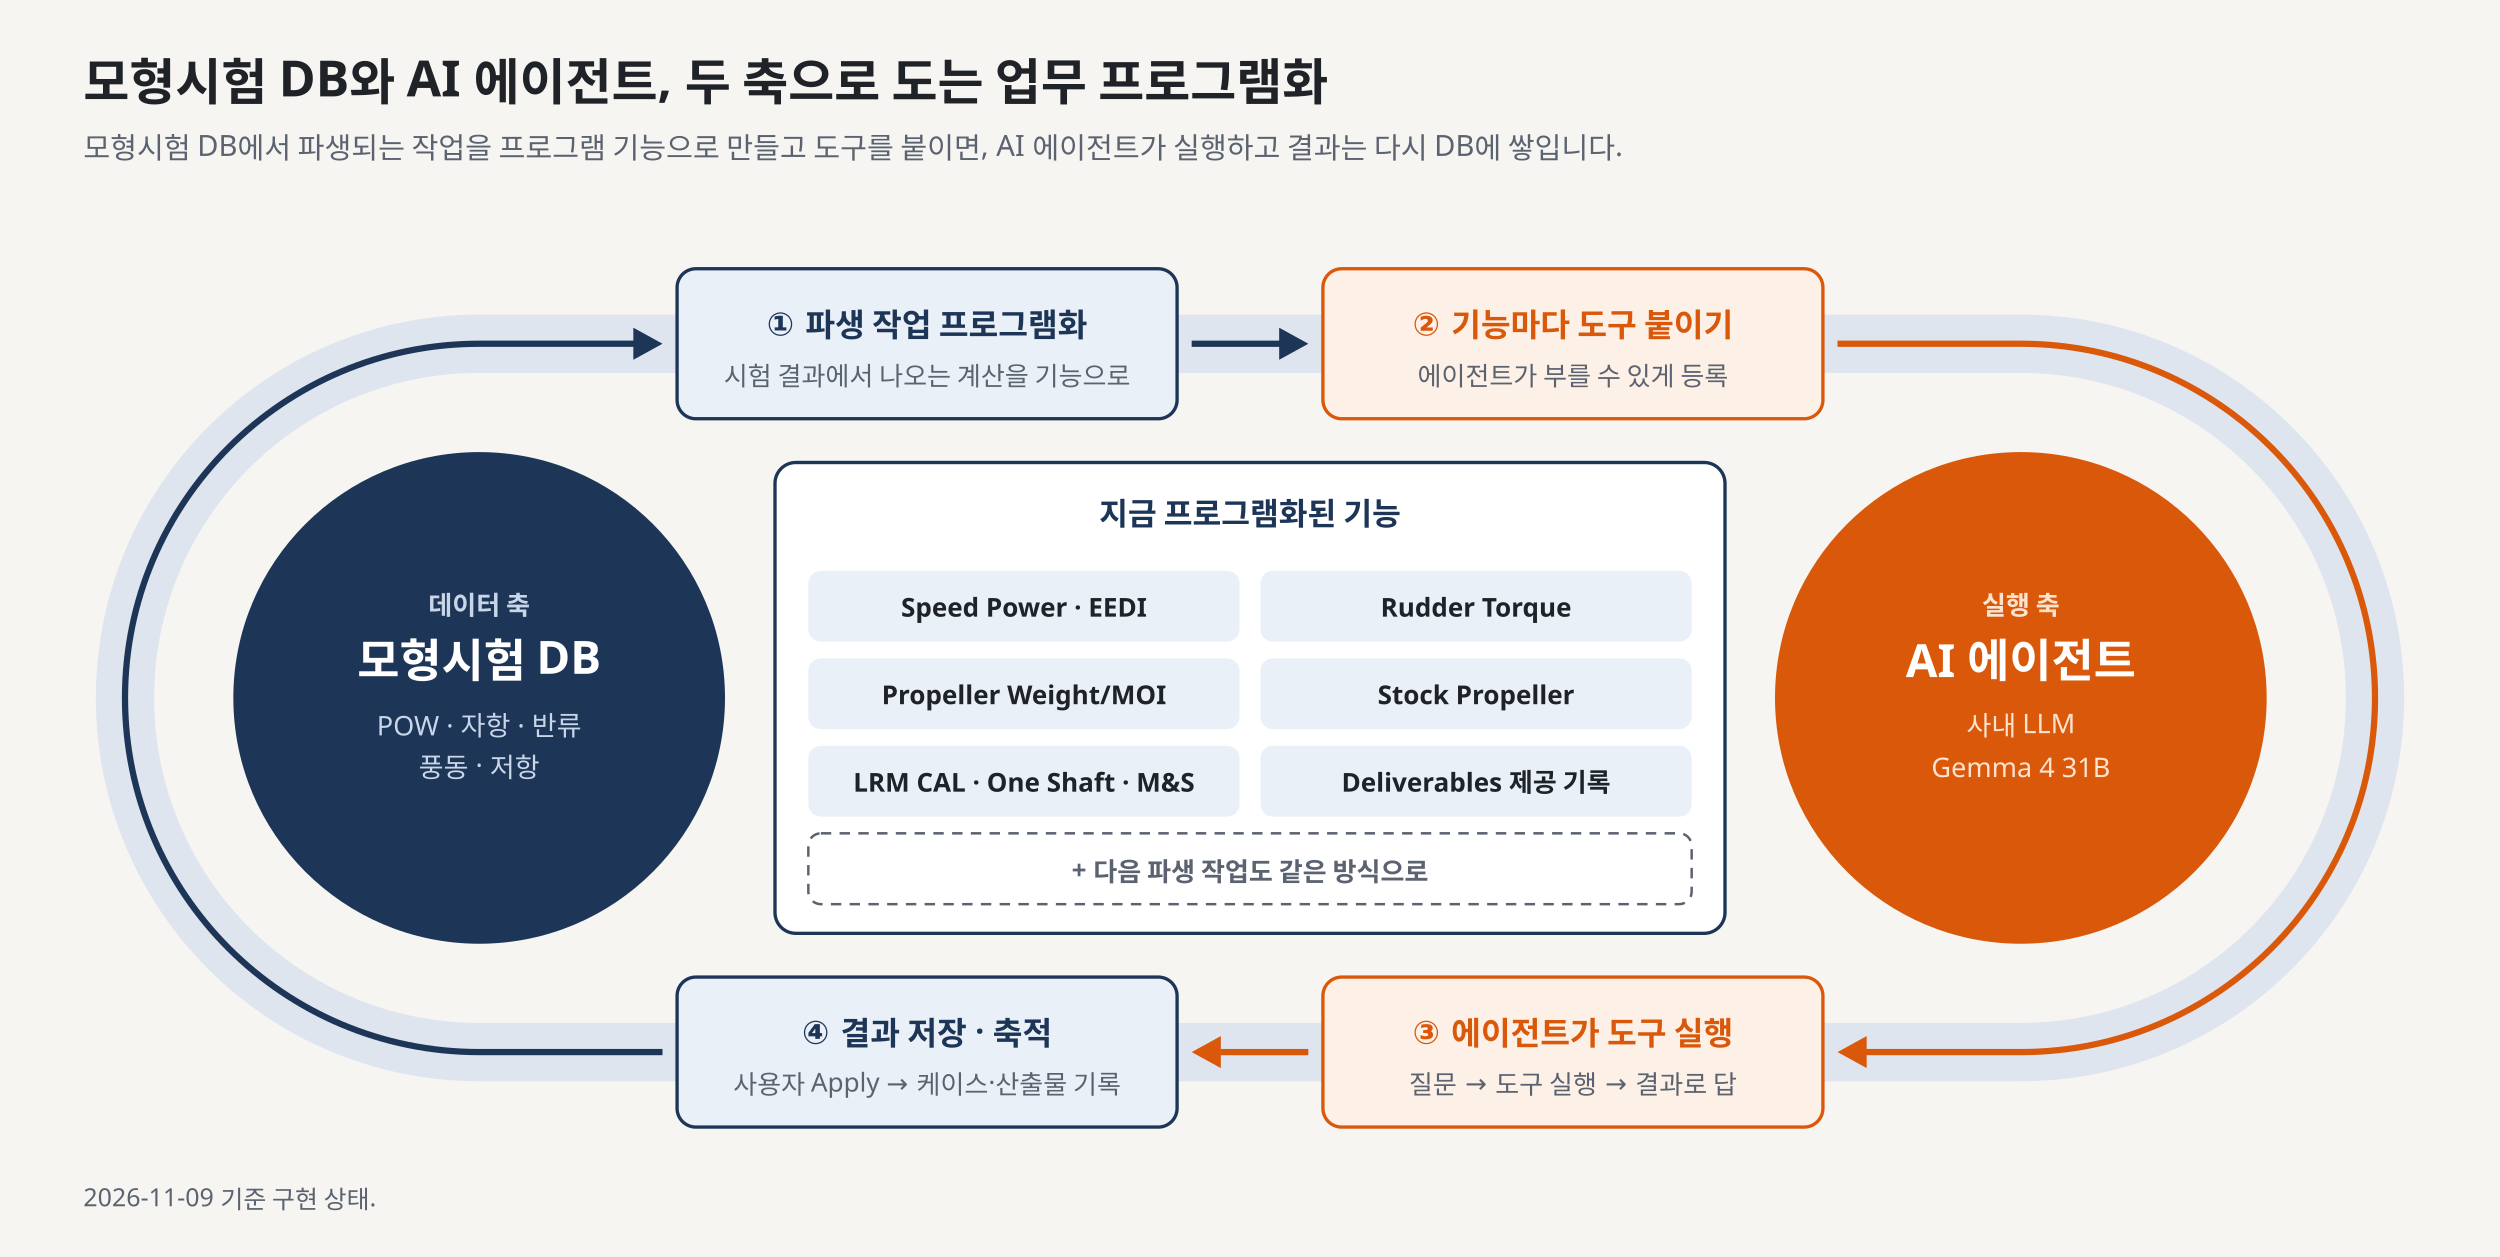
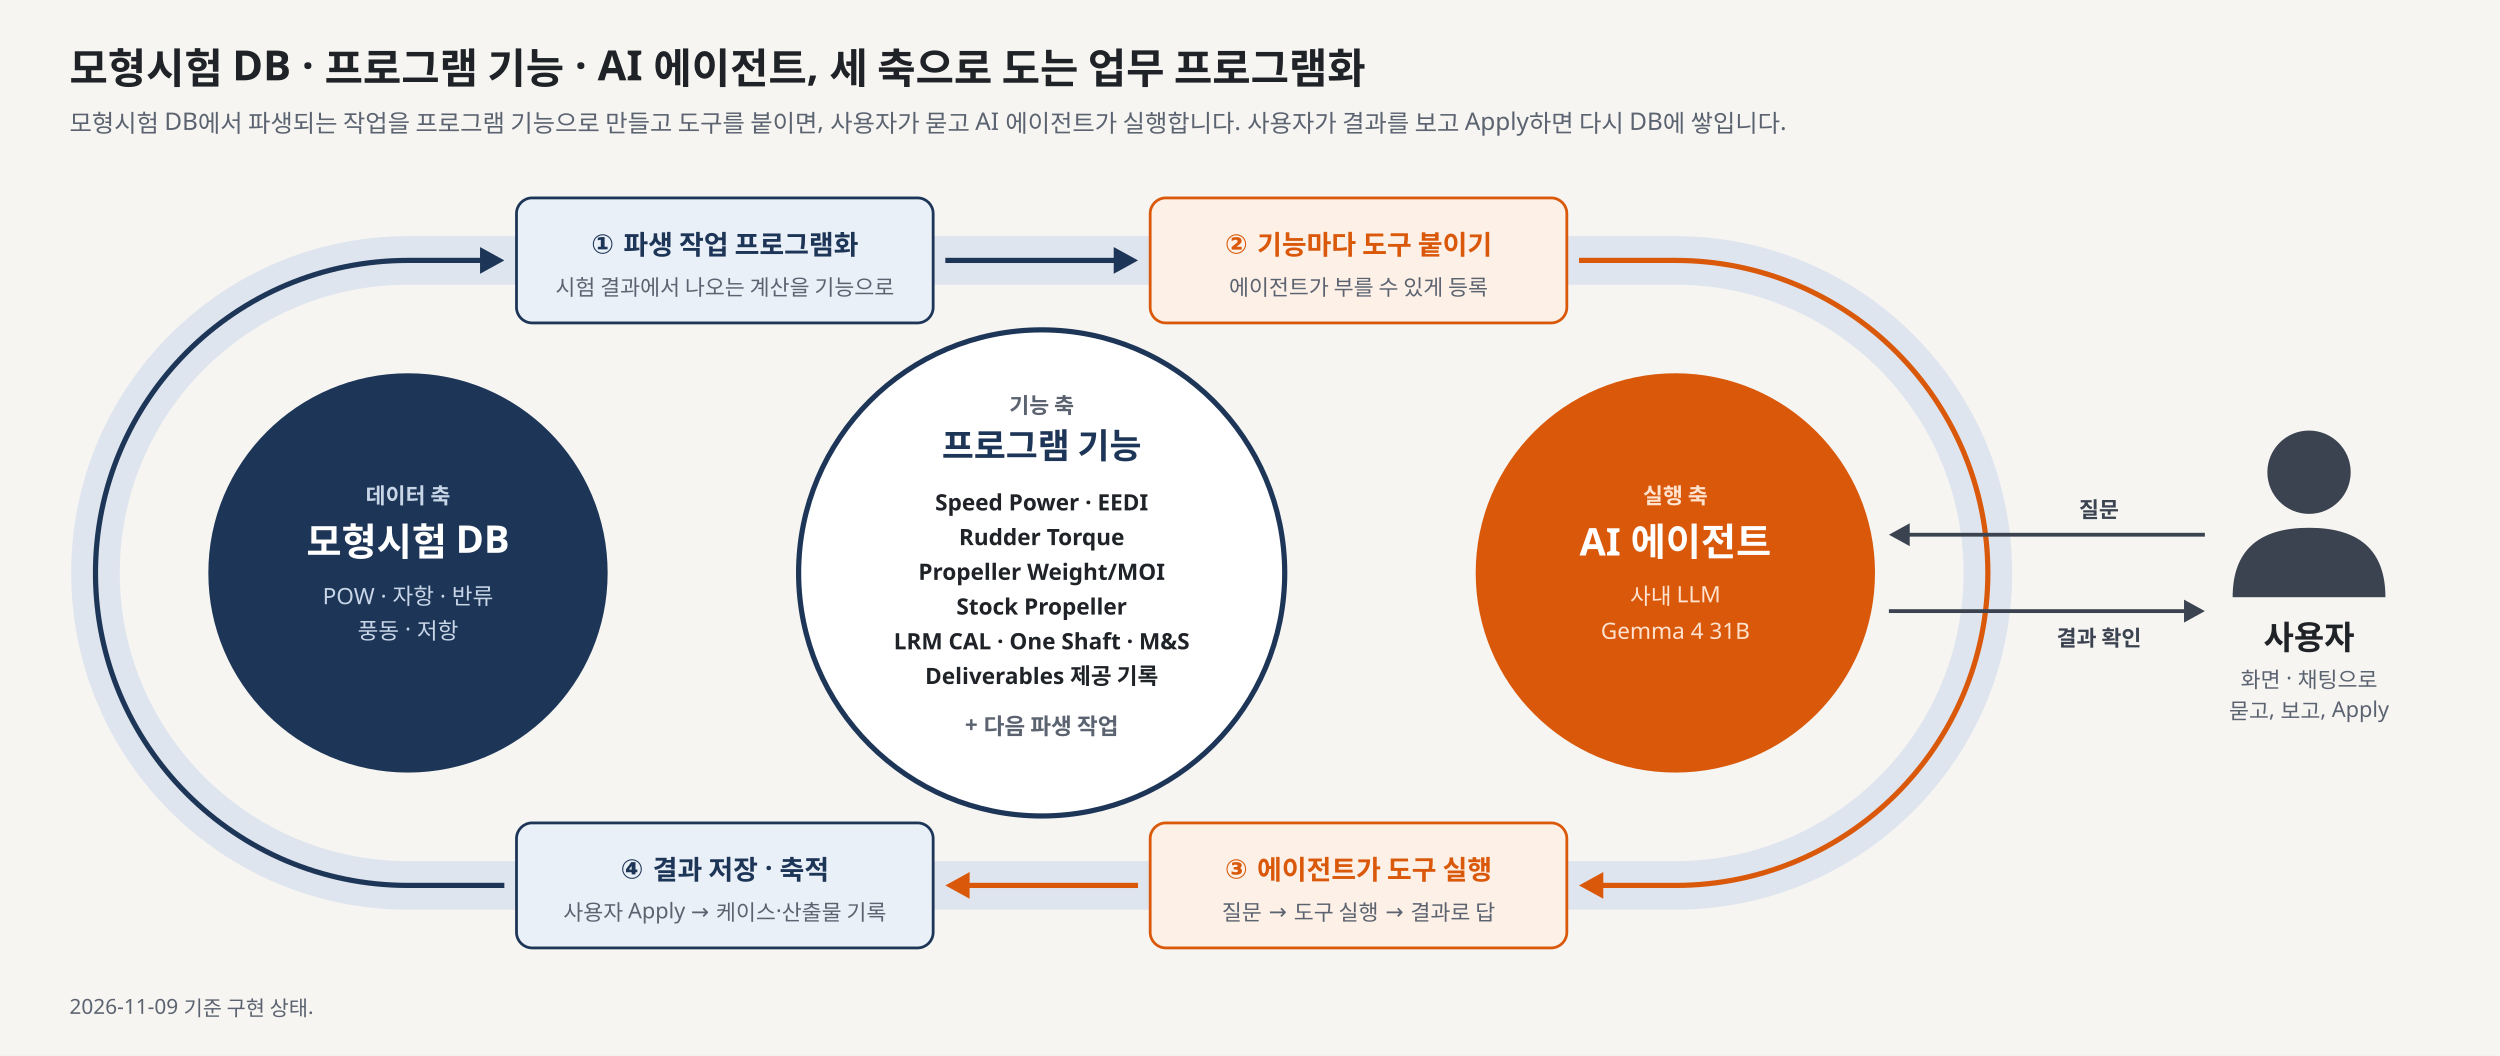
- <svg xmlns="http://www.w3.org/2000/svg" width="1200" height="603" viewBox="0 0 1200 603" font-family="'Malgun Gothic','Noto Sans KR','Apple SD Gothic Neo',sans-serif">
-   <rect x="0" y="0" width="1200" height="603" fill="#f6f5f2" />
-   <text x="40.0" y="48.0" font-size="24" fill="#1f2328" font-weight="700">모형시험 DB와 AI 에이전트, 두 축으로 도는 업무 프로그램화</text>
-   <text x="40.0" y="76.0" font-size="14" fill="#5b6370">모형시험 DB에서 파생되는 작업을 프로그램 기능으로 만들고 도구를 붙이면, AI 에이전트가 실행하고 결과는 다시 DB에 쌓입니다.</text>
-   <path d="M230,165 L970,165 A170,170 0 0 1 970,505 L230,505 A170,170 0 0 1 230,165 Z" fill="none" stroke="#dfe5ee" stroke-width="28" />
-   <path d="M318.0,505 L230,505 A170,170 0 0 1 230,165 L312.0,165" fill="none" stroke="#1d3557" stroke-width="3" />
-   <polygon points="318.0,165 304.0,157.3 304.0,172.7" fill="#1d3557" />
-   <path d="M572.0,165 L622.0,165" fill="none" stroke="#1d3557" stroke-width="3" />
-   <polygon points="628.0,165 614.0,157.3 614.0,172.7" fill="#1d3557" />
-   <path d="M882.0,165 L970,165 A170,170 0 0 1 970,505 L888.0,505" fill="none" stroke="#d9580a" stroke-width="3" />
-   <polygon points="882.0,505 896.0,497.3 896.0,512.7" fill="#d9580a" />
-   <path d="M628.0,505 L578.0,505" fill="none" stroke="#d9580a" stroke-width="3" />
-   <polygon points="572.0,505 586.0,497.3 586.0,512.7" fill="#d9580a" />
-   <circle cx="230" cy="335" r="118" fill="#1d3557" />
-   <text x="230.0" y="295.0" font-size="12.5" fill="#c9d6e8" font-weight="700" text-anchor="middle">데이터 축</text>
-   <text x="230.0" y="325.0" font-size="22" fill="#ffffff" font-weight="700" text-anchor="middle">모형시험 DB</text>
-   <text x="230.0" y="353.0" font-size="13" fill="#c9d6e8" text-anchor="middle">POW · 자항 · 반류</text>
-   <text x="230.0" y="373.0" font-size="13" fill="#c9d6e8" text-anchor="middle">풍동 · 저항</text>
-   <circle cx="970" cy="335" r="118" fill="#d9580a" />
-   <text x="970.0" y="295.0" font-size="12.5" fill="#ffe3cf" font-weight="700" text-anchor="middle">실행 축</text>
-   <text x="970.0" y="325.0" font-size="22" fill="#ffffff" font-weight="700" text-anchor="middle">AI 에이전트</text>
-   <text x="970.0" y="353.0" font-size="13" fill="#ffe3cf" text-anchor="middle">사내 LLM</text>
-   <text x="970.0" y="373.0" font-size="13" fill="#ffe3cf" text-anchor="middle">Gemma 4 31B</text>
-   <rect x="325.0" y="129.0" width="240" height="72" rx="9" fill="#eaf0f8" stroke="#1d3557" stroke-width="1.6" />
-   <text x="445.0" y="161.0" font-size="15.5" fill="#1d3557" font-weight="700" text-anchor="middle">① 파생 작업 프로그램화</text>
-   <text x="445.0" y="185.0" font-size="12.5" fill="#5b6370" text-anchor="middle">시험 결과에서 나오는 계산을 기능으로</text>
-   <rect x="635.0" y="129.0" width="240" height="72" rx="9" fill="#fdf0e6" stroke="#d9580a" stroke-width="1.6" />
-   <text x="755.0" y="161.0" font-size="15.5" fill="#d9580a" font-weight="700" text-anchor="middle">② 기능마다 도구 붙이기</text>
-   <text x="755.0" y="185.0" font-size="12.5" fill="#5b6370" text-anchor="middle">에이전트가 부를 수 있게 등록</text>
-   <rect x="635.0" y="469.0" width="240" height="72" rx="9" fill="#fdf0e6" stroke="#d9580a" stroke-width="1.6" />
-   <text x="755.0" y="501.0" font-size="15.5" fill="#d9580a" font-weight="700" text-anchor="middle">③ 에이전트가 도구 실행</text>
-   <text x="755.0" y="525.0" font-size="12.5" fill="#5b6370" text-anchor="middle">질문 → 도구 실행 → 결과로 답</text>
-   <rect x="325.0" y="469.0" width="240" height="72" rx="9" fill="#eaf0f8" stroke="#1d3557" stroke-width="1.6" />
-   <text x="445.0" y="501.0" font-size="15.5" fill="#1d3557" font-weight="700" text-anchor="middle">④ 결과 저장 · 축적</text>
-   <text x="445.0" y="525.0" font-size="12.5" fill="#5b6370" text-anchor="middle">사용자 Apply → 케이스·산출물 기록</text>
-   <rect x="372.0" y="222.0" width="456" height="226" rx="10" fill="#ffffff" stroke="#1d3557" stroke-width="1.6" />
-   <text x="600.0" y="252.0" font-size="15" fill="#1d3557" font-weight="700" text-anchor="middle">지금 프로그램화된 기능</text>
-   <rect x="388.0" y="274.0" width="207.0" height="34" rx="6" fill="#eaf0f8" />
-   <text x="491.5" y="296.0" font-size="12.5" fill="#1f2328" font-weight="600" text-anchor="middle">Speed Power · EEDI</text>
-   <rect x="605.0" y="274.0" width="207.0" height="34" rx="6" fill="#eaf0f8" />
-   <text x="708.5" y="296.0" font-size="12.5" fill="#1f2328" font-weight="600" text-anchor="middle">Rudder Torque</text>
-   <rect x="388.0" y="316.0" width="207.0" height="34" rx="6" fill="#eaf0f8" />
-   <text x="491.5" y="338.0" font-size="12.5" fill="#1f2328" font-weight="600" text-anchor="middle">Propeller Weight/MOI</text>
-   <rect x="605.0" y="316.0" width="207.0" height="34" rx="6" fill="#eaf0f8" />
-   <text x="708.5" y="338.0" font-size="12.5" fill="#1f2328" font-weight="600" text-anchor="middle">Stock Propeller</text>
-   <rect x="388.0" y="358.0" width="207.0" height="34" rx="6" fill="#eaf0f8" />
-   <text x="491.5" y="380.0" font-size="12.5" fill="#1f2328" font-weight="600" text-anchor="middle">LRM CAL · One Shaft · M&amp;S</text>
-   <rect x="605.0" y="358.0" width="207.0" height="34" rx="6" fill="#eaf0f8" />
-   <text x="708.5" y="380.0" font-size="12.5" fill="#1f2328" font-weight="600" text-anchor="middle">Deliverables 제공 기록</text>
-   <rect x="388.0" y="400.0" width="424" height="34" rx="6" fill="#ffffff" stroke="#5b6370" stroke-width="1.2" stroke-dasharray="5 4" />
-   <text x="600.0" y="422.0" font-size="12.5" fill="#5b6370" font-weight="700" text-anchor="middle">+ 다음 파생 작업도 같은 방식으로</text>
-   <text x="40.0" y="579.0" font-size="12" fill="#5b6370">2026-11-09 기준 구현 상태.</text>
+ <svg xmlns="http://www.w3.org/2000/svg" width="1440" height="608" viewBox="0 0 1440 608" font-family="'Malgun Gothic','Noto Sans KR','Apple SD Gothic Neo',sans-serif">
+   <rect x="0" y="0" width="1440" height="608" fill="#f6f5f2" />
+   <text x="40.0" y="48.0" font-size="24" fill="#1f2328" font-weight="700">모형시험 DB · 프로그램 기능 · AI 에이전트, 세 축으로 도는 업무 프로그램화</text>
+   <text x="40.0" y="76.0" font-size="14" fill="#5b6370">모형시험 DB에서 파생되는 작업을 프로그램 기능으로 만들고 도구를 붙이면, 사용자가 묻고 AI 에이전트가 실행합니다. 사용자가 결과를 보고 Apply하면 다시 DB에 쌓입니다.</text>
+   <path d="M235,150 L965,150 A180,180 0 0 1 965,510 L235,510 A180,180 0 0 1 235,150 Z" fill="none" stroke="#dfe5ee" stroke-width="28" />
+   <path d="M290.5,510 L235,510 A180,180 0 0 1 235,150 L284.5,150" fill="none" stroke="#1d3557" stroke-width="3" />
+   <polygon points="290.5,150 276.5,142.3 276.5,157.7" fill="#1d3557" />
+   <path d="M544.5,150 L649.5,150" fill="none" stroke="#1d3557" stroke-width="3" />
+   <polygon points="655.5,150 641.5,142.3 641.5,157.7" fill="#1d3557" />
+   <path d="M909.5,150 L965,150 A180,180 0 0 1 965,510 L915.5,510" fill="none" stroke="#d9580a" stroke-width="3" />
+   <polygon points="909.5,510 923.5,502.3 923.5,517.7" fill="#d9580a" />
+   <path d="M655.5,510 L550.5,510" fill="none" stroke="#d9580a" stroke-width="3" />
+   <polygon points="544.5,510 558.5,502.3 558.5,517.7" fill="#d9580a" />
+   <circle cx="235" cy="330" r="115" fill="#1d3557" />
+   <text x="235.0" y="290.0" font-size="12.5" fill="#c9d6e8" font-weight="700" text-anchor="middle">데이터 축</text>
+   <text x="235.0" y="320.0" font-size="22" fill="#ffffff" font-weight="700" text-anchor="middle">모형시험 DB</text>
+   <text x="235.0" y="348.0" font-size="13" fill="#c9d6e8" text-anchor="middle">POW · 자항 · 반류</text>
+   <text x="235.0" y="368.0" font-size="13" fill="#c9d6e8" text-anchor="middle">풍동 · 저항</text>
+   <circle cx="600" cy="330" r="140" fill="#ffffff" stroke="#1d3557" stroke-width="3" />
+   <text x="600.0" y="238.0" font-size="12.5" fill="#5b6370" font-weight="700" text-anchor="middle">기능 축</text>
+   <text x="600.0" y="264.0" font-size="20" fill="#1d3557" font-weight="700" text-anchor="middle">프로그램 기능</text>
+   <text x="600.0" y="294.0" font-size="13" fill="#1f2328" font-weight="600" text-anchor="middle">Speed Power · EEDI</text>
+   <text x="600.0" y="314.0" font-size="13" fill="#1f2328" font-weight="600" text-anchor="middle">Rudder Torque</text>
+   <text x="600.0" y="334.0" font-size="13" fill="#1f2328" font-weight="600" text-anchor="middle">Propeller Weight/MOI</text>
+   <text x="600.0" y="354.0" font-size="13" fill="#1f2328" font-weight="600" text-anchor="middle">Stock Propeller</text>
+   <text x="600.0" y="374.0" font-size="13" fill="#1f2328" font-weight="600" text-anchor="middle">LRM CAL · One Shaft · M&amp;S</text>
+   <text x="600.0" y="394.0" font-size="13" fill="#1f2328" font-weight="600" text-anchor="middle">Deliverables 제공 기록</text>
+   <text x="600.0" y="422.0" font-size="13" fill="#5b6370" font-weight="700" text-anchor="middle">+ 다음 파생 작업</text>
+   <circle cx="965" cy="330" r="115" fill="#d9580a" />
+   <text x="965.0" y="290.0" font-size="12.5" fill="#ffe3cf" font-weight="700" text-anchor="middle">실행 축</text>
+   <text x="965.0" y="320.0" font-size="22" fill="#ffffff" font-weight="700" text-anchor="middle">AI 에이전트</text>
+   <text x="965.0" y="348.0" font-size="13" fill="#ffe3cf" text-anchor="middle">사내 LLM</text>
+   <text x="965.0" y="368.0" font-size="13" fill="#ffe3cf" text-anchor="middle">Gemma 4 31B</text>
+   <circle cx="1330" cy="272" r="24" fill="#3b4350" />
+   <path d="M1286,344 Q1286,304 1330,304 Q1374,304 1374,344 Z" fill="#3b4350" />
+   <text x="1330.0" y="374.0" font-size="19" fill="#1f2328" font-weight="700" text-anchor="middle">사용자</text>
+   <text x="1330.0" y="396.0" font-size="12.5" fill="#5b6370" text-anchor="middle">화면 · 채팅으로</text>
+   <text x="1330.0" y="414.0" font-size="12.5" fill="#5b6370" text-anchor="middle">묻고, 보고, Apply</text>
+   <path d="M1270,308 L1094,308" fill="none" stroke="#3b4350" stroke-width="2.2" />
+   <polygon points="1088.0,308 1100.0,301.4 1100.0,314.6" fill="#3b4350" />
+   <text x="1209.0" y="298.0" font-size="12.5" fill="#3b4350" font-weight="700" text-anchor="middle">질문</text>
+   <path d="M1088,352 L1264,352" fill="none" stroke="#3b4350" stroke-width="2.2" />
+   <polygon points="1270.0,352 1258.0,345.4 1258.0,358.6" fill="#3b4350" />
+   <text x="1209.0" y="372.0" font-size="12.5" fill="#3b4350" font-weight="700" text-anchor="middle">결과 확인</text>
+   <rect x="297.5" y="114.0" width="240" height="72" rx="9" fill="#eaf0f8" stroke="#1d3557" stroke-width="1.6" />
+   <text x="417.5" y="146.0" font-size="15.5" fill="#1d3557" font-weight="700" text-anchor="middle">① 파생 작업 프로그램화</text>
+   <text x="417.5" y="170.0" font-size="12.5" fill="#5b6370" text-anchor="middle">시험 결과에서 나오는 계산을 기능으로</text>
+   <rect x="662.5" y="114.0" width="240" height="72" rx="9" fill="#fdf0e6" stroke="#d9580a" stroke-width="1.6" />
+   <text x="782.5" y="146.0" font-size="15.5" fill="#d9580a" font-weight="700" text-anchor="middle">② 기능마다 도구 붙이기</text>
+   <text x="782.5" y="170.0" font-size="12.5" fill="#5b6370" text-anchor="middle">에이전트가 부를 수 있게 등록</text>
+   <rect x="662.5" y="474.0" width="240" height="72" rx="9" fill="#fdf0e6" stroke="#d9580a" stroke-width="1.6" />
+   <text x="782.5" y="506.0" font-size="15.5" fill="#d9580a" font-weight="700" text-anchor="middle">③ 에이전트가 도구 실행</text>
+   <text x="782.5" y="530.0" font-size="12.5" fill="#5b6370" text-anchor="middle">질문 → 도구 실행 → 결과로 답</text>
+   <rect x="297.5" y="474.0" width="240" height="72" rx="9" fill="#eaf0f8" stroke="#1d3557" stroke-width="1.6" />
+   <text x="417.5" y="506.0" font-size="15.5" fill="#1d3557" font-weight="700" text-anchor="middle">④ 결과 저장 · 축적</text>
+   <text x="417.5" y="530.0" font-size="12.5" fill="#5b6370" text-anchor="middle">사용자 Apply → 케이스·산출물 기록</text>
+   <text x="40.0" y="584.0" font-size="12" fill="#5b6370">2026-11-09 기준 구현 상태.</text>
</svg>
